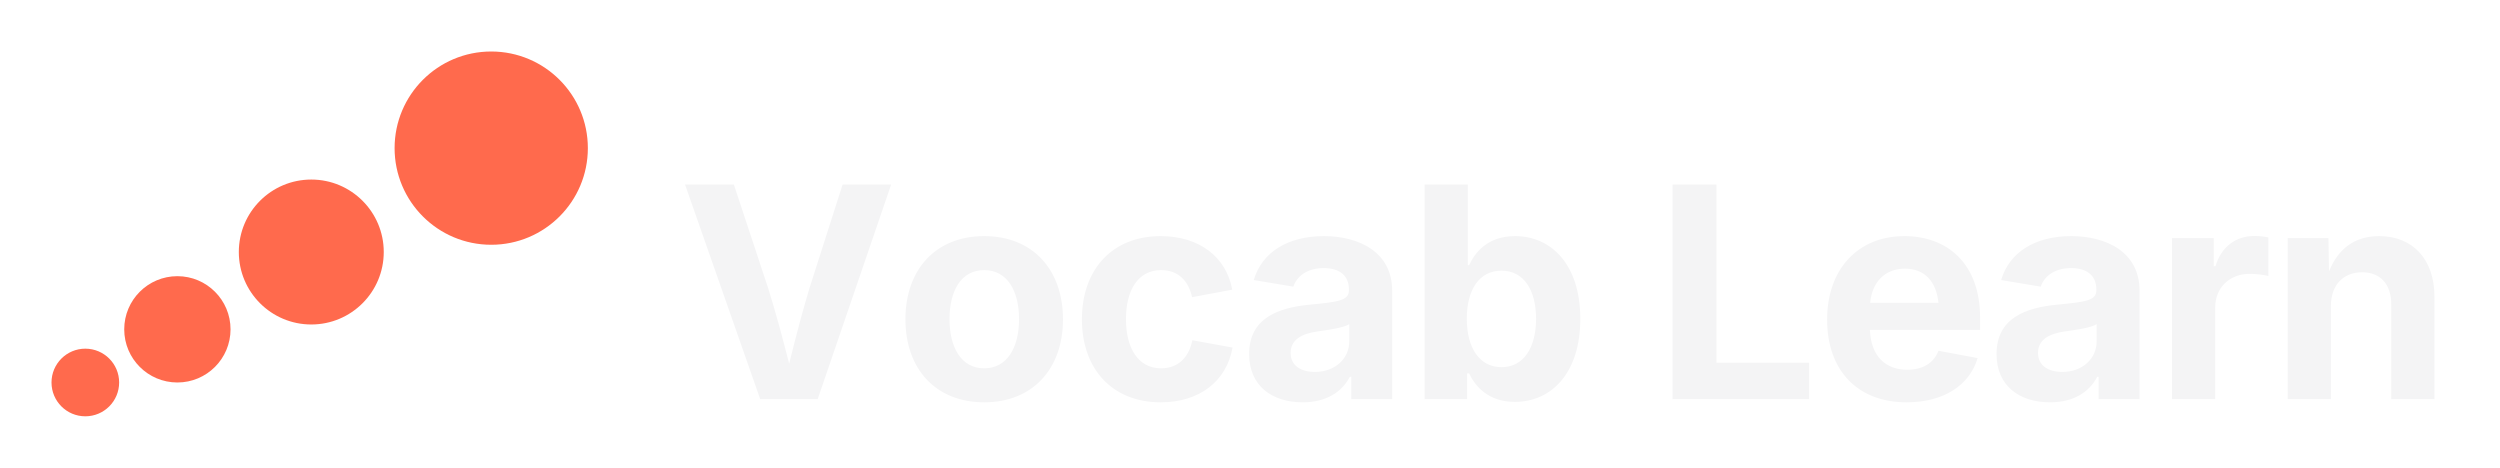
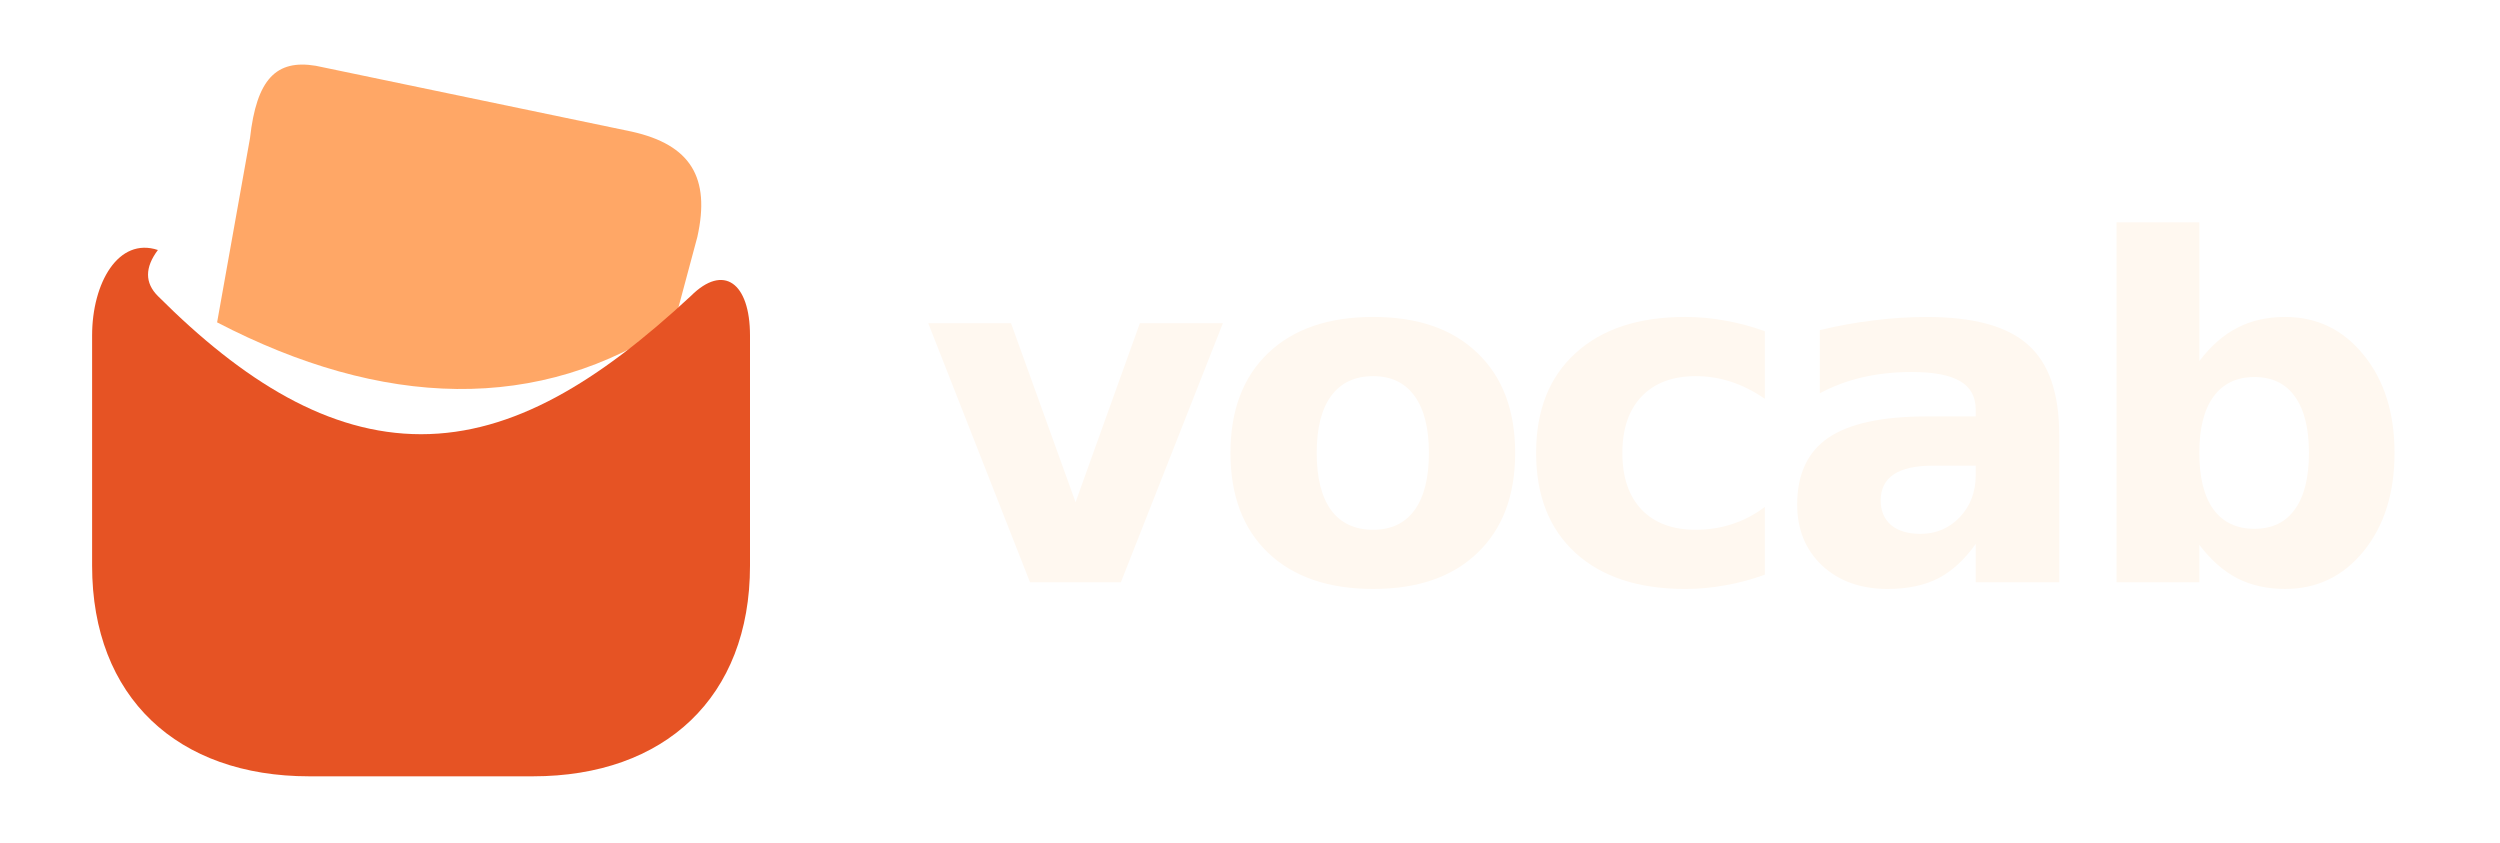
- <svg xmlns="http://www.w3.org/2000/svg" viewBox="0 0 1165 218" width="1165" height="218" role="img">
-   <path id="symbol" fill="#FF6A4D" d="M24 178.24A15.76 15.76 0 1 0 55.52 178.24A15.76 15.76 0 1 0 24 178.24ZM57.89 153.47A24.77 24.77 0 1 0 107.43 153.47A24.77 24.77 0 1 0 57.89 153.47ZM111.29 117.44A33.77 33.77 0 1 0 178.83 117.44A33.77 33.77 0 1 0 111.29 117.44ZM183.88 69.03A45.03 45.03 0 1 0 273.94 69.03A45.03 45.03 0 1 0 183.88 69.03Z" />
-   <path id="wordmark" fill="#F4F4F5" d="M38.32 0H65.1L99.33 -100H76.71L61.28 -51.74C58.26 -41.68 55.17 -30.13 51.81 -16.51C48.39 -30 45.17 -41.68 42.01 -51.74L26.04 -100H3.29ZM142.7 1.48C165.25 1.48 179.41 -14.09 179.41 -37.18C179.41 -60.4 165.25 -75.97 142.7 -75.97C120.09 -75.97 105.99 -60.4 105.99 -37.18C105.99 -14.09 120.09 1.48 142.7 1.48ZM142.7 -14.36C131.97 -14.36 126.53 -24.16 126.53 -37.25C126.53 -50.54 131.97 -60.13 142.7 -60.13C153.44 -60.13 158.94 -50.47 158.94 -37.25C158.94 -24.16 153.44 -14.36 142.7 -14.36ZM224.94 1.48C242.92 1.48 255.61 -8.26 258.43 -24.03L239.7 -27.45C238.09 -19.33 232.92 -14.36 225.14 -14.36C214.4 -14.36 208.76 -23.83 208.76 -37.25C208.76 -50.81 214.4 -60.13 225.14 -60.13C232.92 -60.13 237.89 -55.3 239.57 -47.52L258.29 -51.01C255.47 -66.44 242.72 -75.97 224.94 -75.97C202.32 -75.97 188.23 -60.4 188.23 -37.18C188.23 -14.09 202.32 1.48 224.94 1.48ZM291.13 1.48C302.2 1.48 309.45 -3.42 313.08 -10.4H313.75V0H332.81V-50.54C332.81 -68.72 317.1 -75.97 301 -75.97C284.22 -75.97 272.14 -68.52 268.31 -55.5L286.77 -52.42C288.38 -57.25 293.14 -61.07 300.93 -61.07C308.45 -61.07 312.67 -57.45 312.67 -51.07V-50.74C312.67 -45.84 307.37 -45.3 294.49 -44.03C279.72 -42.62 266.16 -37.79 266.16 -21.01C266.16 -6.17 276.83 1.48 291.13 1.48ZM296.83 -12.68C290.19 -12.68 285.49 -15.7 285.49 -21.54C285.49 -27.58 290.46 -30.47 297.91 -31.54C302.34 -32.15 310.32 -33.22 312.81 -34.97V-26.85C312.81 -18.93 306.23 -12.68 296.83 -12.68ZM389.94 1.28C407.26 1.28 420.48 -12.42 420.48 -37.38C420.48 -63.02 406.72 -75.97 390.08 -75.97C377.32 -75.97 371.42 -68.39 368.67 -62.42H368.06V-100H347.93V0H367.73V-12.01H368.67C371.48 -5.97 377.66 1.28 389.94 1.28ZM383.77 -14.9C373.5 -14.9 367.59 -23.89 367.59 -37.45C367.59 -51.07 373.43 -59.87 383.77 -59.87C394.3 -59.87 399.87 -50.6 399.87 -37.45C399.87 -24.23 394.24 -14.9 383.77 -14.9ZM463.47 0H527.09V-16.98H483.94V-100H463.47ZM572.55 1.48C590 1.48 601.94 -6.64 605.63 -19.13L587.38 -22.55C585.23 -16.78 579.93 -13.69 572.88 -13.69C562.75 -13.69 555.9 -20 555.43 -32.28H606.78V-37.92C606.78 -63.56 591.14 -75.97 571.54 -75.97C549.59 -75.97 535.5 -60.27 535.5 -37.11C535.5 -13.42 549.59 1.48 572.55 1.48ZM555.57 -44.9C556.37 -54.16 562.14 -60.81 571.74 -60.81C581.07 -60.81 586.37 -54.7 587.38 -44.9ZM639.41 1.48C650.49 1.48 657.73 -3.42 661.36 -10.4H662.03V0H681.09V-50.54C681.09 -68.72 665.39 -75.97 649.28 -75.97C632.5 -75.97 620.42 -68.52 616.59 -55.5L635.05 -52.42C636.66 -57.25 641.43 -61.07 649.21 -61.07C656.73 -61.07 660.96 -57.45 660.96 -51.07V-50.74C660.96 -45.84 655.65 -45.3 642.77 -44.03C628 -42.62 614.45 -37.79 614.45 -21.01C614.45 -6.17 625.12 1.48 639.41 1.48ZM645.12 -12.68C638.47 -12.68 633.77 -15.7 633.77 -21.54C633.77 -27.58 638.74 -30.47 646.19 -31.54C650.62 -32.15 658.61 -33.22 661.09 -34.97V-26.85C661.09 -18.93 654.51 -12.68 645.12 -12.68ZM696.21 0H716.34V-42.68C716.34 -52.01 723.12 -58.39 732.38 -58.39C735.34 -58.39 739.3 -57.92 741.11 -57.38V-75.37C739.3 -75.77 736.68 -76.04 734.6 -76.04C726.14 -76.04 719.23 -71.21 716.48 -61.95H715.67V-75.03H696.21ZM770.26 -43.42C770.26 -53.36 776.23 -59.13 784.82 -59.13C793.28 -59.13 798.38 -53.56 798.38 -44.23V0H818.51V-47.72C818.51 -65.3 808.31 -75.97 792.74 -75.97C781.19 -75.97 773.61 -70 769.38 -59.53L769.11 -75.03H750.12V0H770.26Z" transform="translate(315.94 186)" />
+ <svg xmlns="http://www.w3.org/2000/svg" viewBox="0 0 760 256" width="760" height="256" role="img" version="1.1" id="svg12">
+   <defs id="defs16" />
+   <g id="g8">
+     <path fill="#ffa766" d="m 96,20 96,20 c 18,4 24,14 20,32 l -6.97,26 C 164,126 116,124 66,98 L 76,42 C 78,24 84,18 96,20 Z" id="path4" />
+     <path fill="#e65324" d="M 48,76 C 36,72 28,86 28,102 v 70 c 0,40 26,64 66,64 h 68 c 40,0 66,-24 66,-64 v -70 c 0,-16 -8,-22 -18,-12 -28,26 -54,42 -82,42 -28,0 -54,-16 -80,-42 q -6,-6 0,-14 z" id="path6" />
+   </g>
+   <g aria-label="vocab" id="text10" style="font-weight:700;font-size:144px;font-family:'DejaVu Sans';letter-spacing:-6;fill:#fff8f0">
+     <path d="m 282.18,98.25 h 25.17 L 326.97,152.67 346.52,98.25 h 25.24 L 340.75,177 h -27.63 z" id="path18" />
+     <path d="m 417.44,114.35 q -8.37,0 -12.8,6.05 -4.36,5.98 -4.36,17.3 0,11.32 4.36,17.37 4.43,5.98 12.8,5.98 8.23,0 12.59,-5.98 4.36,-6.05 4.36,-17.37 0,-11.32 -4.36,-17.3 -4.36,-6.05 -12.59,-6.05 z m 0,-18.0 q 20.32,0 31.71,10.97 11.46,10.97 11.46,30.375 0,19.41 -11.46,30.375 -11.39,10.97 -31.71,10.97 -20.39,0 -31.92,-10.97 -11.46,-10.97 -11.46,-30.375 0,-19.41 11.46,-30.375 11.53,-10.97 31.92,-10.97 z" id="path20" />
+     <path d="m 536.52,100.71 v 20.53 q -5.13,-3.52 -10.34,-5.2 -5.13,-1.69 -10.69,-1.69 -10.55,0 -16.45,6.19 -5.84,6.12 -5.84,17.16 0,11.04 5.84,17.23 5.91,6.12 16.45,6.12 5.91,0 11.18,-1.76 5.34,-1.76 9.84,-5.2 v 20.6 q -5.91,2.18 -12.02,3.23 -6.05,1.125 -12.16,1.125 -21.3,0 -33.33,-10.9 -12.02,-10.97 -12.02,-30.45 0,-19.48 12.02,-30.375 12.02,-10.97 33.33,-10.97 6.19,0 12.16,1.125 6.05,1.05 12.02,3.23 z" id="path22" />
+     <path d="m 587.55,141.56 q -7.875,0 -11.88,2.67 -3.94,2.67 -3.94,7.875 0,4.78 3.16,7.52 3.23,2.67 8.93,2.67 7.1,0 11.95,-5.06 4.85,-5.13 4.85,-12.8 v -2.88 z m 38.46,-9.49 V 177 H 600.625 v -11.67 q -5.06,7.17 -11.39,10.48 -6.33,3.23 -15.4,3.23 -12.23,0 -19.9,-7.1 -7.59,-7.17 -7.59,-18.56 0,-13.85 9.49,-20.32 9.56,-6.47 29.95,-6.47 H 600.625 v -1.97 q 0,-5.98 -4.71,-8.72 -4.71,-2.81 -14.7,-2.81 -8.09,0 -15.05,1.62 -6.96,1.62 -12.94,4.85 v -19.2 q 8.09,-1.97 16.24,-2.95 8.16,-1.05 16.31,-1.05 21.3,0 30.73,8.44 9.49,8.37 9.49,27.28 z" id="path24" />
+     <path d="m 685.33,160.76 q 8.09,0 12.3,-5.91 4.29,-5.91 4.29,-17.16 0,-11.25 -4.29,-17.16 -4.22,-5.91 -12.3,-5.91 -8.09,0 -12.45,5.98 -4.29,5.91 -4.29,17.09 0,11.18 4.29,17.16 4.36,5.91 12.45,5.91 z m -16.73,-50.98 q 5.2,-6.89 11.53,-10.125 6.33,-3.3 14.55,-3.3 14.55,0 23.91,11.6 9.35,11.53 9.35,29.74 0,18.21 -9.35,29.81 -9.35,11.53 -23.91,11.53 -8.23,0 -14.55,-3.23 Q 673.8,172.5 668.59,165.61 V 177 H 643.42 V 67.59 h 25.17 z" id="path26" />
+   </g>
</svg>
